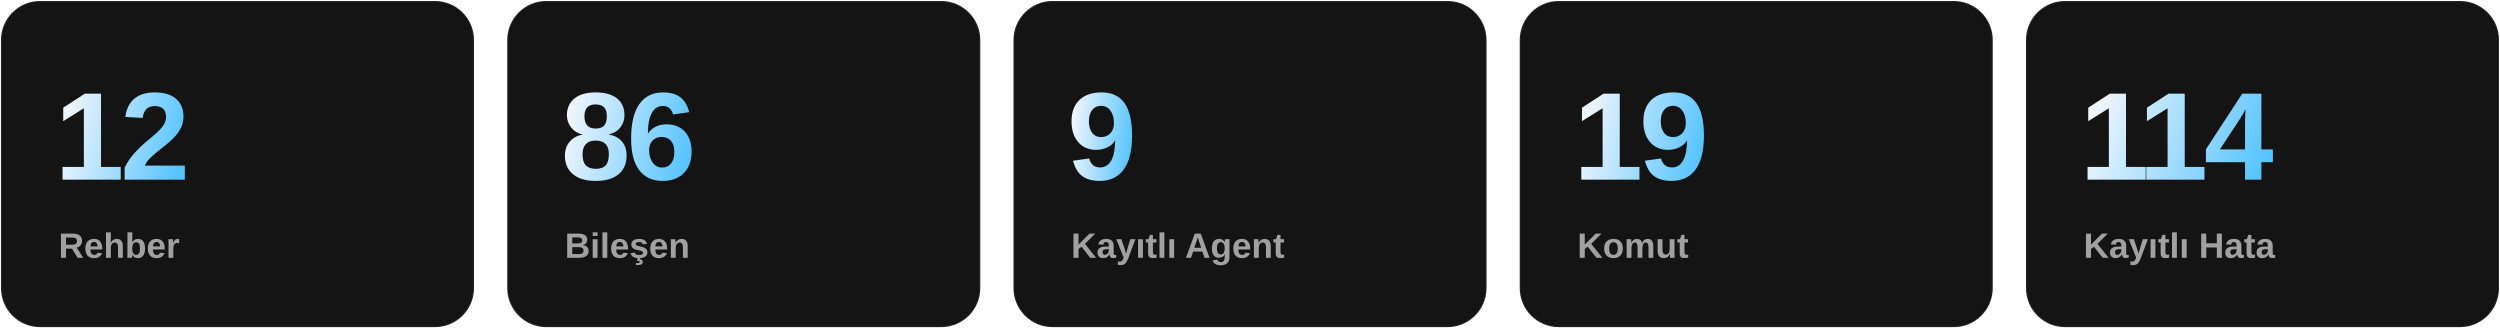
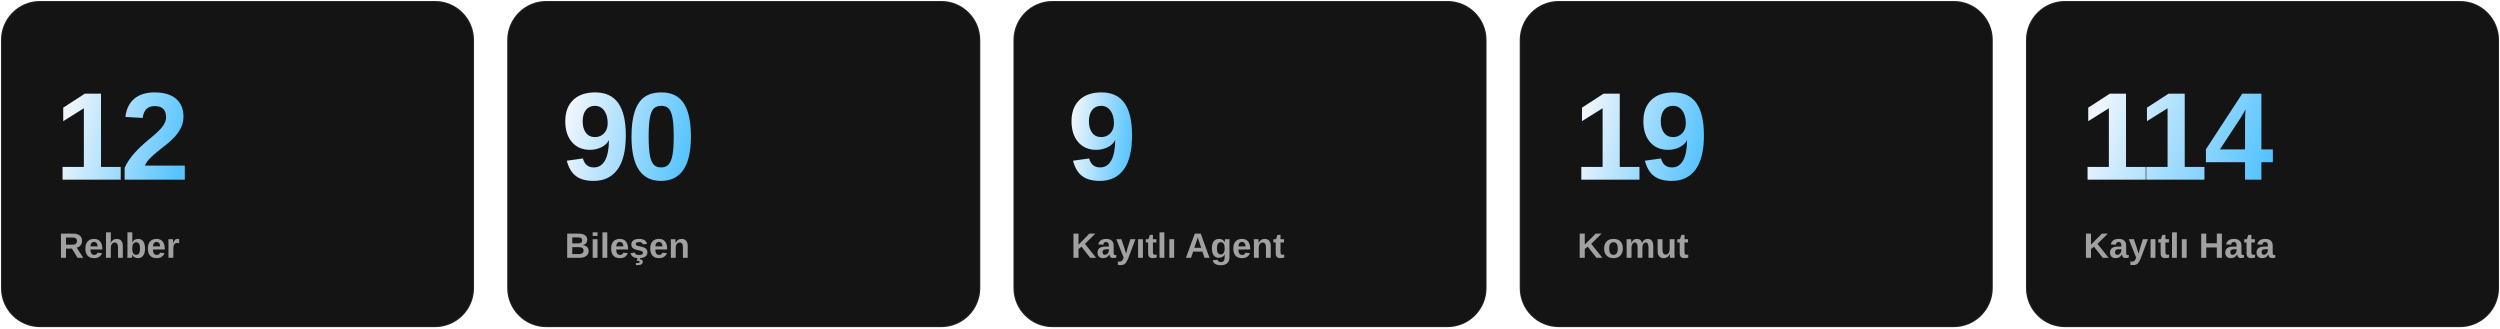
- <svg xmlns="http://www.w3.org/2000/svg" width="1280" height="168" viewBox="0 0 1280 168" role="img" aria-label="12 Rehber, 86 Bileşen, 9 Kayıtlı Agent, 19 Komut, 114 Kayıtlı Hata">
+ <svg xmlns="http://www.w3.org/2000/svg" width="1280" height="168" viewBox="0 0 1280 168" role="img" aria-label="12 Rehber, 90 Bileşen, 9 Kayıtlı Agent, 19 Komut, 114 Kayıtlı Hata">
  <defs>
    <linearGradient id="stat-ink" x1="0.008" y1="0.413" x2="0.992" y2="0.587">
      <stop offset="0%" stop-color="#eef5fc" />
      <stop offset="100%" stop-color="#58c4ff" />
    </linearGradient>
  </defs>
  <g transform="translate(0.0 0)">
    <rect x="0.5" y="0.5" width="242.2" height="167" rx="20" fill="#0c0c0d" />
    <rect x="0.5" y="0.5" width="242.2" height="167" rx="20" fill="rgb(255,255,255)" fill-opacity="0.035" stroke="rgb(255,255,255)" stroke-opacity="0.08" />
    <text x="28" y="92" font-family="-apple-system, BlinkMacSystemFont, 'Segoe UI', 'Helvetica Neue', Arial, sans-serif" font-size="64" font-weight="800" letter-spacing="-2" fill="url(#stat-ink)">12</text>
    <text x="30" y="132" font-family="-apple-system, BlinkMacSystemFont, 'Segoe UI', 'Helvetica Neue', Arial, sans-serif" font-size="18" font-weight="600" fill="#a1a1a1">Rehber</text>
  </g>
  <g transform="translate(259.2 0)">
    <rect x="0.5" y="0.5" width="242.2" height="167" rx="20" fill="#0c0c0d" />
    <rect x="0.5" y="0.5" width="242.2" height="167" rx="20" fill="rgb(255,255,255)" fill-opacity="0.035" stroke="rgb(255,255,255)" stroke-opacity="0.08" />
-     <text x="28" y="92" font-family="-apple-system, BlinkMacSystemFont, 'Segoe UI', 'Helvetica Neue', Arial, sans-serif" font-size="64" font-weight="800" letter-spacing="-2" fill="url(#stat-ink)">86</text>
+     <text x="28" y="92" font-family="-apple-system, BlinkMacSystemFont, 'Segoe UI', 'Helvetica Neue', Arial, sans-serif" font-size="64" font-weight="800" letter-spacing="-2" fill="url(#stat-ink)">90</text>
    <text x="30" y="132" font-family="-apple-system, BlinkMacSystemFont, 'Segoe UI', 'Helvetica Neue', Arial, sans-serif" font-size="18" font-weight="600" fill="#a1a1a1">Bileşen</text>
  </g>
  <g transform="translate(518.4 0)">
    <rect x="0.5" y="0.5" width="242.2" height="167" rx="20" fill="#0c0c0d" />
    <rect x="0.5" y="0.5" width="242.2" height="167" rx="20" fill="rgb(255,255,255)" fill-opacity="0.035" stroke="rgb(255,255,255)" stroke-opacity="0.08" />
    <text x="28" y="92" font-family="-apple-system, BlinkMacSystemFont, 'Segoe UI', 'Helvetica Neue', Arial, sans-serif" font-size="64" font-weight="800" letter-spacing="-2" fill="url(#stat-ink)">9</text>
    <text x="30" y="132" font-family="-apple-system, BlinkMacSystemFont, 'Segoe UI', 'Helvetica Neue', Arial, sans-serif" font-size="18" font-weight="600" fill="#a1a1a1">Kayıtlı Agent</text>
  </g>
  <g transform="translate(777.6 0)">
    <rect x="0.5" y="0.5" width="242.2" height="167" rx="20" fill="#0c0c0d" />
    <rect x="0.5" y="0.5" width="242.2" height="167" rx="20" fill="rgb(255,255,255)" fill-opacity="0.035" stroke="rgb(255,255,255)" stroke-opacity="0.08" />
    <text x="28" y="92" font-family="-apple-system, BlinkMacSystemFont, 'Segoe UI', 'Helvetica Neue', Arial, sans-serif" font-size="64" font-weight="800" letter-spacing="-2" fill="url(#stat-ink)">19</text>
    <text x="30" y="132" font-family="-apple-system, BlinkMacSystemFont, 'Segoe UI', 'Helvetica Neue', Arial, sans-serif" font-size="18" font-weight="600" fill="#a1a1a1">Komut</text>
  </g>
  <g transform="translate(1036.8 0)">
    <rect x="0.5" y="0.5" width="242.2" height="167" rx="20" fill="#0c0c0d" />
    <rect x="0.5" y="0.5" width="242.2" height="167" rx="20" fill="rgb(255,255,255)" fill-opacity="0.035" stroke="rgb(255,255,255)" stroke-opacity="0.08" />
    <text x="28" y="92" font-family="-apple-system, BlinkMacSystemFont, 'Segoe UI', 'Helvetica Neue', Arial, sans-serif" font-size="64" font-weight="800" letter-spacing="-2" fill="url(#stat-ink)">114</text>
    <text x="30" y="132" font-family="-apple-system, BlinkMacSystemFont, 'Segoe UI', 'Helvetica Neue', Arial, sans-serif" font-size="18" font-weight="600" fill="#a1a1a1">Kayıtlı Hata</text>
  </g>
</svg>
